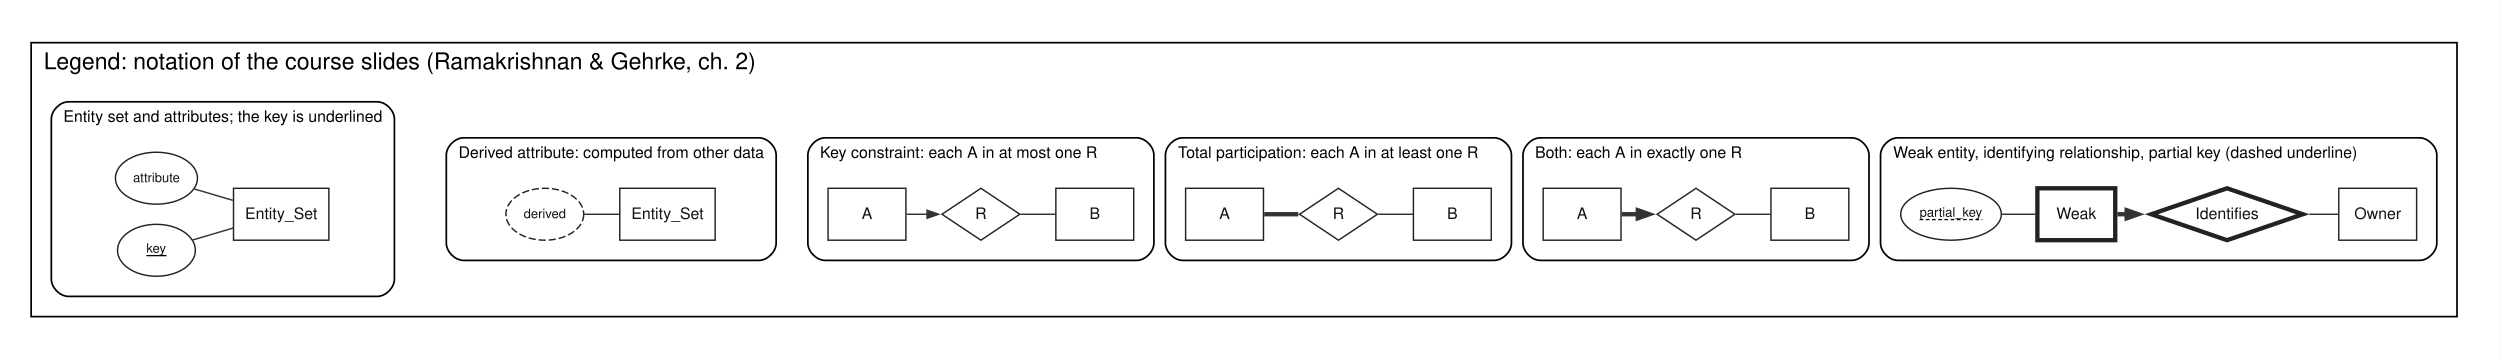
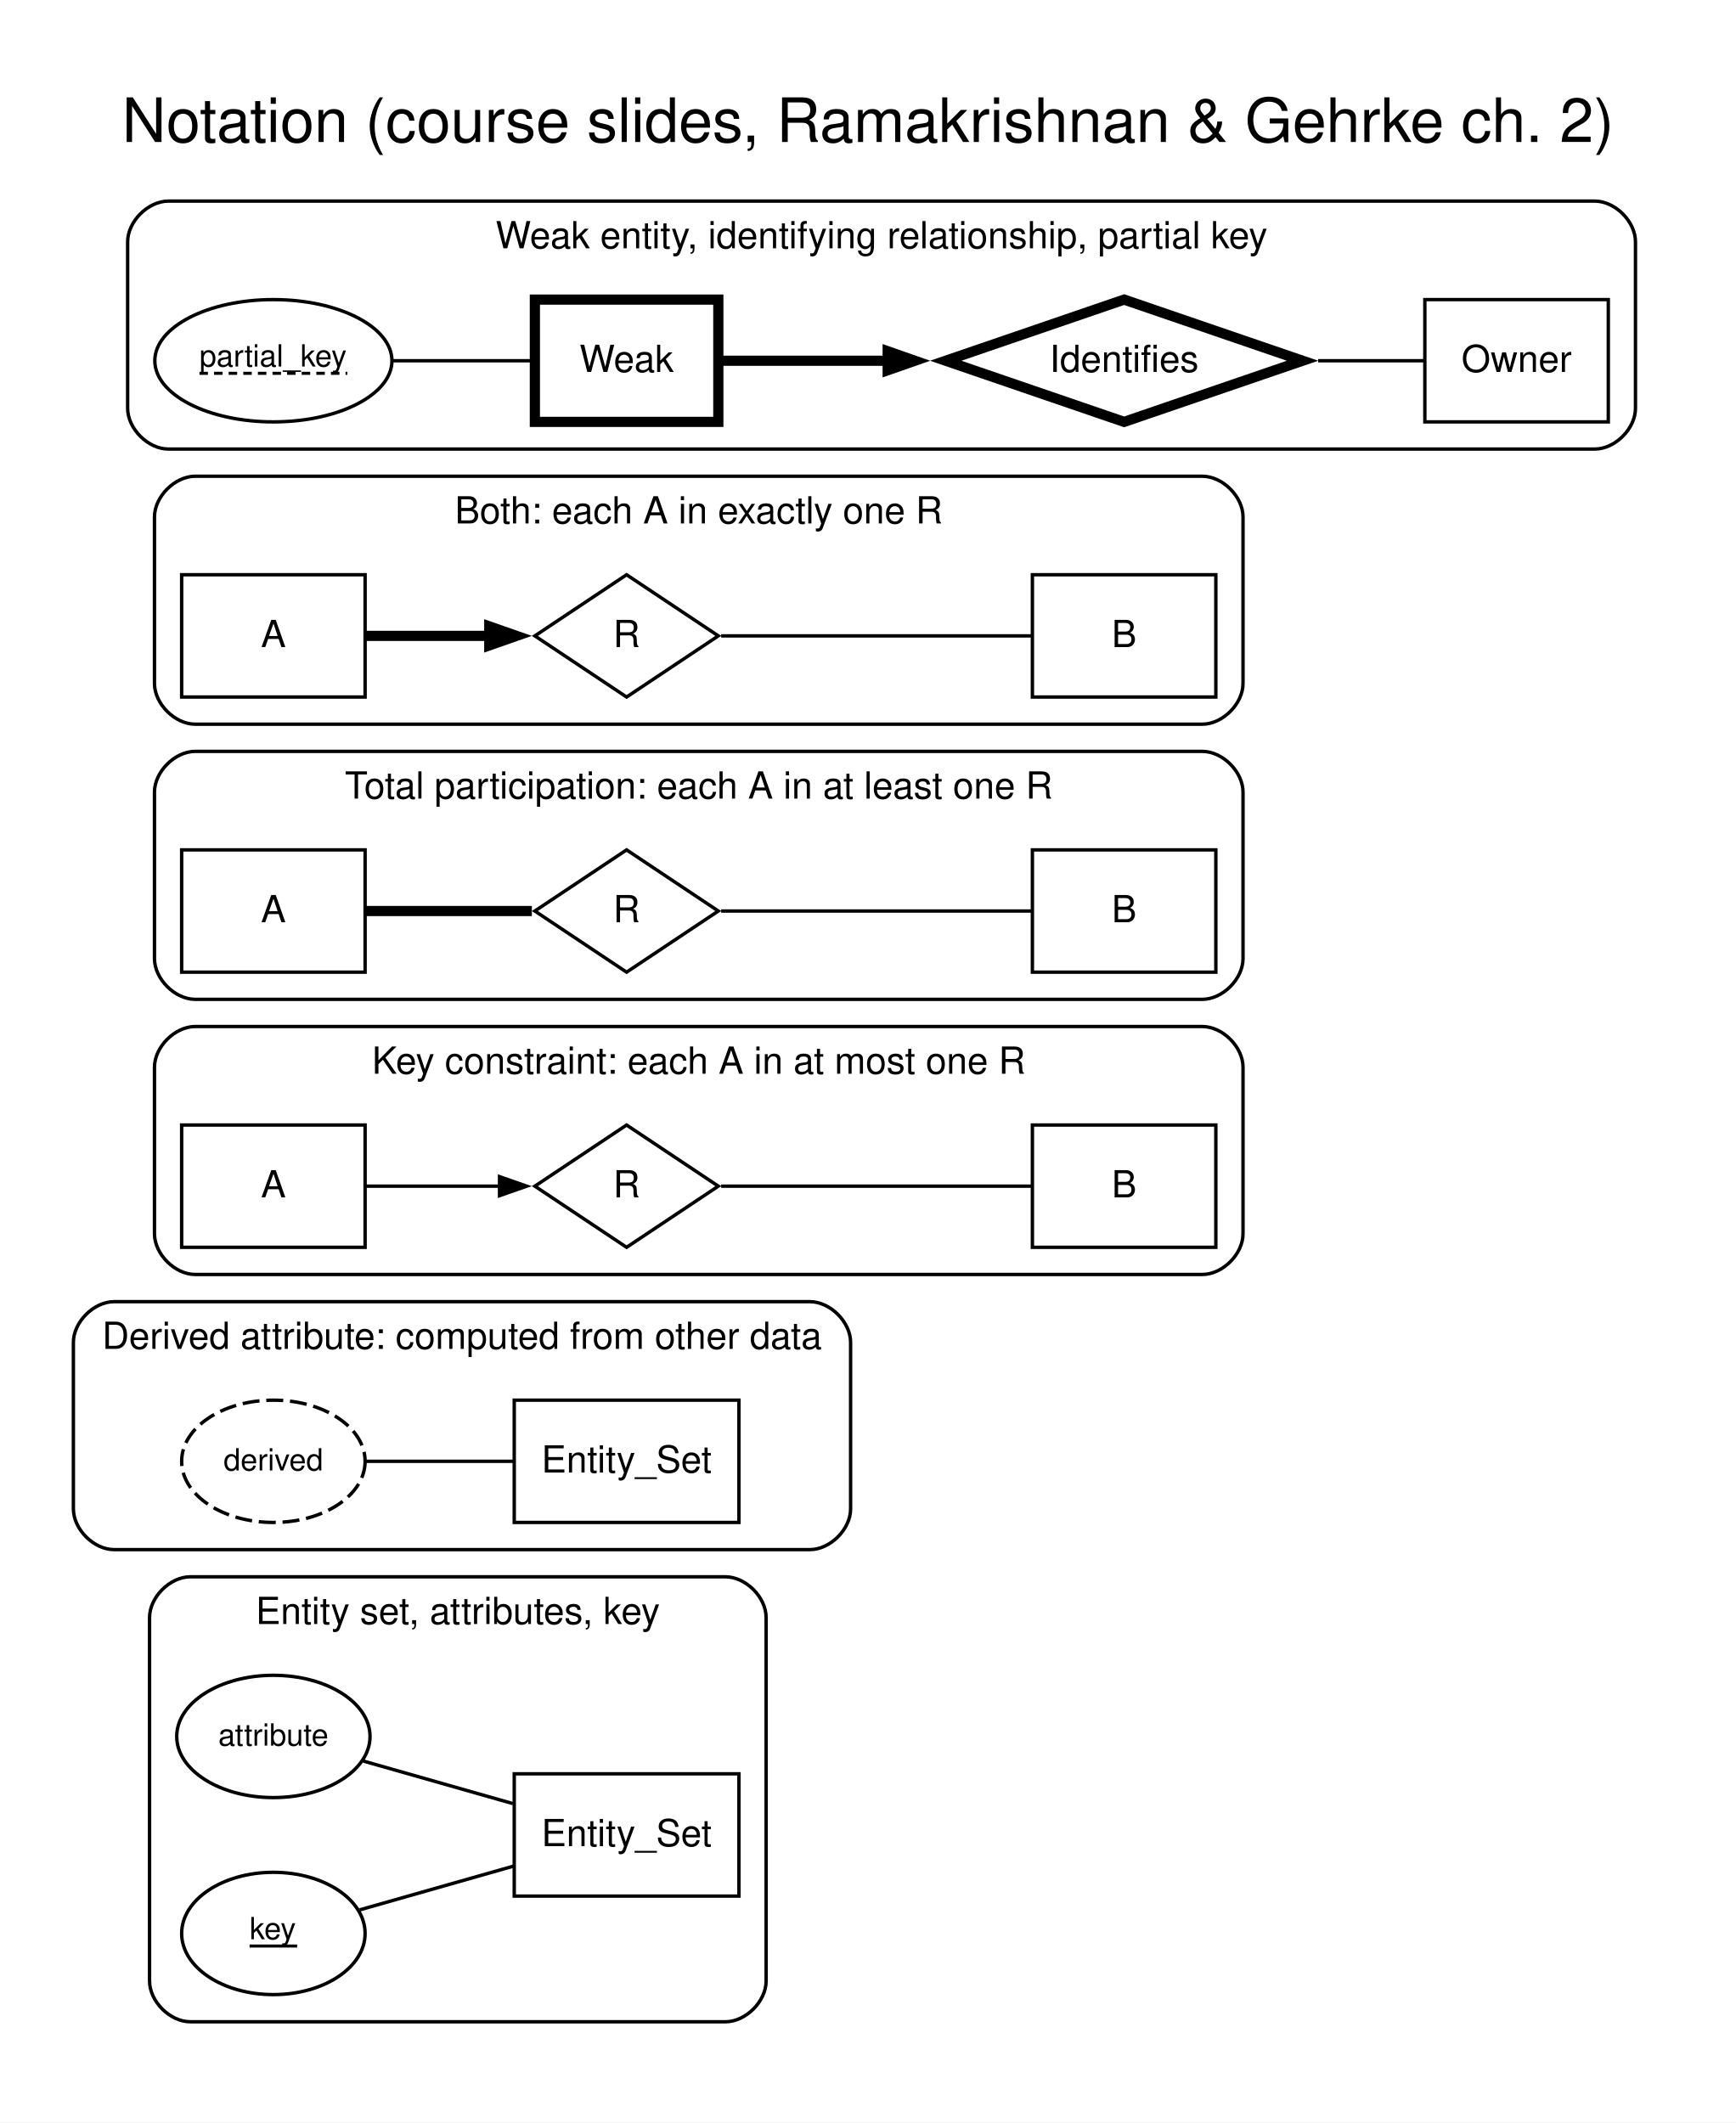
- <svg xmlns="http://www.w3.org/2000/svg" width="1734pt" height="249pt" viewBox="0.00 0.00 1734.00 249.00">
-   <g id="graph0" class="graph" transform="scale(1 1) rotate(0) translate(21.6 227.6)">
-     <polygon fill="white" stroke="none" points="-21.6,21.6 -21.6,-227.6 1712.17,-227.6 1712.17,21.6 -21.6,21.6" />
+ <svg xmlns="http://www.w3.org/2000/svg" width="511pt" height="625pt" viewBox="0.00 0.00 511.00 625.00">
+   <g id="graph0" class="graph" transform="scale(1 1) rotate(0) translate(21.6 603.2)">
+     <polygon fill="white" stroke="none" points="-21.6,21.6 -21.6,-603.2 489.41,-603.2 489.41,21.6 -21.6,21.6" />
+     <text xml:space="preserve" text-anchor="middle" x="233.91" y="-561.4" font-family="Helvetica,sans-Serif" font-size="18.00">Notation (course slides, Ramakrishnan &amp; Gehrke ch. 2)</text>
    <g id="clust1" class="cluster">
-       <polygon fill="none" stroke="black" stroke-width="1.2" points="0,-8 0,-198 1682.57,-198 1682.57,-8 0,-8" />
-       <text xml:space="preserve" text-anchor="middle" x="255.69" y="-179.6" font-family="Helvetica,sans-Serif" font-size="16.00">Legend: notation of the course slides (Ramakrishnan &amp; Gehrke, ch. 2)</text>
+       <path fill="none" stroke="black" d="M34.42,-8C34.42,-8 191.91,-8 191.91,-8 197.91,-8 203.91,-14 203.91,-20 203.91,-20 203.91,-127 203.91,-127 203.91,-133 197.91,-139 191.91,-139 191.91,-139 34.42,-139 34.42,-139 28.42,-139 22.42,-133 22.42,-127 22.42,-127 22.42,-20 22.42,-20 22.42,-14 28.42,-8 34.42,-8" />
+       <text xml:space="preserve" text-anchor="middle" x="113.16" y="-125.1" font-family="Helvetica,sans-Serif" font-size="11.00">Entity set, attributes, key</text>
    </g>
    <g id="clust2" class="cluster">
-       <path fill="none" stroke="black" stroke-width="1.2" d="M26,-22C26,-22 239.96,-22 239.96,-22 245.96,-22 251.96,-28 251.96,-34 251.96,-34 251.96,-145 251.96,-145 251.96,-151 245.96,-157 239.96,-157 239.96,-157 26,-157 26,-157 20,-157 14,-151 14,-145 14,-145 14,-34 14,-34 14,-28 20,-22 26,-22" />
-       <text xml:space="preserve" text-anchor="middle" x="132.98" y="-143.1" font-family="Helvetica,sans-Serif" font-size="11.00">Entity set and attributes; the key is underlined</text>
+       <path fill="none" stroke="black" d="M12,-147C12,-147 216.78,-147 216.78,-147 222.78,-147 228.78,-153 228.78,-159 228.78,-159 228.78,-208 228.78,-208 228.78,-214 222.78,-220 216.78,-220 216.78,-220 12,-220 12,-220 6,-220 0,-214 0,-208 0,-208 0,-159 0,-159 0,-153 6,-147 12,-147" />
+       <text xml:space="preserve" text-anchor="middle" x="114.39" y="-206.1" font-family="Helvetica,sans-Serif" font-size="11.00">Derived attribute: computed from other data</text>
    </g>
    <g id="clust3" class="cluster">
-       <path fill="none" stroke="black" stroke-width="1.2" d="M299.96,-47C299.96,-47 504.74,-47 504.74,-47 510.74,-47 516.74,-53 516.74,-59 516.74,-59 516.74,-120 516.74,-120 516.74,-126 510.74,-132 504.74,-132 504.74,-132 299.96,-132 299.96,-132 293.96,-132 287.96,-126 287.96,-120 287.96,-120 287.96,-59 287.96,-59 287.96,-53 293.96,-47 299.96,-47" />
-       <text xml:space="preserve" text-anchor="middle" x="402.35" y="-118.1" font-family="Helvetica,sans-Serif" font-size="11.00">Derived attribute: computed from other data</text>
+       <path fill="none" stroke="black" d="M35.87,-228C35.87,-228 332.29,-228 332.29,-228 338.29,-228 344.29,-234 344.29,-240 344.29,-240 344.29,-289 344.29,-289 344.29,-295 338.29,-301 332.29,-301 332.29,-301 35.87,-301 35.87,-301 29.87,-301 23.87,-295 23.87,-289 23.87,-289 23.87,-240 23.87,-240 23.87,-234 29.87,-228 35.87,-228" />
+       <text xml:space="preserve" text-anchor="middle" x="184.08" y="-287.1" font-family="Helvetica,sans-Serif" font-size="11.00">Key constraint: each A in at most one R</text>
    </g>
    <g id="clust4" class="cluster">
-       <path fill="none" stroke="black" stroke-width="1.2" d="M550.74,-47C550.74,-47 766.74,-47 766.74,-47 772.74,-47 778.74,-53 778.74,-59 778.74,-59 778.74,-120 778.74,-120 778.74,-126 772.74,-132 766.74,-132 766.74,-132 550.74,-132 550.74,-132 544.74,-132 538.74,-126 538.74,-120 538.74,-120 538.74,-59 538.74,-59 538.74,-53 544.74,-47 550.74,-47" />
-       <text xml:space="preserve" text-anchor="middle" x="643.34" y="-118.1" font-family="Helvetica,sans-Serif" font-size="11.00">Key constraint: each A in at most one R</text>
+       <path fill="none" stroke="black" d="M35.87,-309C35.87,-309 332.29,-309 332.29,-309 338.29,-309 344.29,-315 344.29,-321 344.29,-321 344.29,-370 344.29,-370 344.29,-376 338.29,-382 332.29,-382 332.29,-382 35.87,-382 35.87,-382 29.87,-382 23.87,-376 23.87,-370 23.87,-370 23.87,-321 23.87,-321 23.87,-315 29.87,-309 35.87,-309" />
+       <text xml:space="preserve" text-anchor="middle" x="184.08" y="-368.1" font-family="Helvetica,sans-Serif" font-size="11.00">Total participation: each A in at least one R</text>
    </g>
    <g id="clust5" class="cluster">
-       <path fill="none" stroke="black" stroke-width="1.2" d="M798.74,-47C798.74,-47 1014.74,-47 1014.74,-47 1020.74,-47 1026.74,-53 1026.74,-59 1026.74,-59 1026.74,-120 1026.74,-120 1026.74,-126 1020.74,-132 1014.74,-132 1014.74,-132 798.74,-132 798.74,-132 792.74,-132 786.74,-126 786.74,-120 786.74,-120 786.74,-59 786.74,-59 786.74,-53 792.74,-47 798.74,-47" />
-       <text xml:space="preserve" text-anchor="middle" x="899.6" y="-118.1" font-family="Helvetica,sans-Serif" font-size="11.00">Total participation: each A in at least one R</text>
+       <path fill="none" stroke="black" d="M35.87,-390C35.87,-390 332.29,-390 332.29,-390 338.29,-390 344.29,-396 344.29,-402 344.29,-402 344.29,-451 344.29,-451 344.29,-457 338.29,-463 332.29,-463 332.29,-463 35.87,-463 35.87,-463 29.87,-463 23.87,-457 23.87,-451 23.87,-451 23.87,-402 23.87,-402 23.87,-396 29.87,-390 35.87,-390" />
+       <text xml:space="preserve" text-anchor="middle" x="184.08" y="-449.1" font-family="Helvetica,sans-Serif" font-size="11.00">Both: each A in exactly one R</text>
    </g>
    <g id="clust6" class="cluster">
-       <path fill="none" stroke="black" stroke-width="1.2" d="M1046.74,-47C1046.74,-47 1262.74,-47 1262.74,-47 1268.74,-47 1274.74,-53 1274.74,-59 1274.74,-59 1274.74,-120 1274.74,-120 1274.74,-126 1268.74,-132 1262.74,-132 1262.74,-132 1046.74,-132 1046.74,-132 1040.74,-132 1034.74,-126 1034.74,-120 1034.74,-120 1034.74,-59 1034.74,-59 1034.74,-53 1040.74,-47 1046.74,-47" />
-       <text xml:space="preserve" text-anchor="middle" x="1114.89" y="-118.1" font-family="Helvetica,sans-Serif" font-size="11.00">Both: each A in exactly one R</text>
-     </g>
-     <g id="clust7" class="cluster">
-       <path fill="none" stroke="black" stroke-width="1.2" d="M1294.74,-47C1294.74,-47 1656.57,-47 1656.57,-47 1662.57,-47 1668.57,-53 1668.57,-59 1668.57,-59 1668.57,-120 1668.57,-120 1668.57,-126 1662.57,-132 1656.57,-132 1656.57,-132 1294.74,-132 1294.74,-132 1288.74,-132 1282.74,-126 1282.74,-120 1282.74,-120 1282.74,-59 1282.74,-59 1282.74,-53 1288.74,-47 1294.74,-47" />
-       <text xml:space="preserve" text-anchor="middle" x="1452.46" y="-118.1" font-family="Helvetica,sans-Serif" font-size="11.00">Weak entity, identifying relationship, partial key (dashed underline)</text>
+       <path fill="none" stroke="black" d="M27.97,-471C27.97,-471 447.81,-471 447.81,-471 453.81,-471 459.81,-477 459.81,-483 459.81,-483 459.81,-532 459.81,-532 459.81,-538 453.81,-544 447.81,-544 447.81,-544 27.97,-544 27.97,-544 21.97,-544 15.97,-538 15.97,-532 15.97,-532 15.97,-483 15.97,-483 15.97,-477 21.97,-471 27.97,-471" />
+       <text xml:space="preserve" text-anchor="middle" x="237.89" y="-530.1" font-family="Helvetica,sans-Serif" font-size="11.00">Weak entity, identifying relationship, partial key</text>
    </g>
    <g id="node1" class="node">
-       <ellipse fill="none" stroke="#222222" cx="86.91" cy="-54" rx="27" ry="18" />
-       <text xml:space="preserve" text-anchor="start" x="79.91" y="-52.3" font-family="Helvetica,sans-Serif" font-size="9.00" fill="#111111">key</text>
-       <line x1="79.91" y1="-50.30" x2="93.91" y2="-50.30" stroke="black" stroke-width="0.9" />
+       <ellipse fill="none" stroke="black" cx="58.87" cy="-34" rx="27" ry="18" />
+       <text xml:space="preserve" text-anchor="start" x="51.87" y="-32.3" font-family="Helvetica,sans-Serif" font-size="9.00">key</text>
+       <line x1="51.87" y1="-30.30" x2="65.87" y2="-30.30" stroke="black" stroke-width="0.9" />
    </g>
    <g id="node3" class="node">
-       <polygon fill="none" stroke="#222222" points="206.5,-97 140.36,-97 140.36,-61 206.5,-61 206.5,-97" />
-       <text xml:space="preserve" text-anchor="middle" x="173.43" y="-75.7" font-family="Helvetica,sans-Serif" font-size="11.00" fill="#111111">Entity_Set</text>
+       <polygon fill="none" stroke="black" points="195.91,-81 129.77,-81 129.77,-45 195.91,-45 195.91,-81" />
+       <text xml:space="preserve" text-anchor="middle" x="162.84" y="-59.7" font-family="Helvetica,sans-Serif" font-size="11.00">Entity_Set</text>
    </g>
    <g id="edge1" class="edge">
-       <path fill="none" stroke="#333333" d="M111.9,-61.1C120.69,-63.7 130.78,-66.68 140.17,-69.46" />
+       <path fill="none" stroke="black" d="M84.29,-40.95C97.84,-44.8 114.87,-49.64 129.51,-53.81" />
    </g>
    <g id="node2" class="node">
-       <ellipse fill="none" stroke="#222222" cx="86.91" cy="-104" rx="28.45" ry="18" />
-       <text xml:space="preserve" text-anchor="middle" x="86.91" y="-101.3" font-family="Helvetica,sans-Serif" font-size="9.00" fill="#111111">attribute</text>
+       <ellipse fill="none" stroke="black" cx="58.87" cy="-92" rx="28.45" ry="18" />
+       <text xml:space="preserve" text-anchor="middle" x="58.87" y="-89.3" font-family="Helvetica,sans-Serif" font-size="9.00">attribute</text>
    </g>
    <g id="edge2" class="edge">
-       <path fill="none" stroke="#333333" d="M113.27,-96.5C121.63,-94.03 131.05,-91.24 139.88,-88.63" />
+       <path fill="none" stroke="black" d="M85.34,-84.76C98.67,-80.97 115.14,-76.28 129.37,-72.23" />
    </g>
    <g id="node4" class="node">
-       <ellipse fill="none" stroke="#222222" stroke-dasharray="5,2" cx="356.28" cy="-79" rx="27" ry="18" />
-       <text xml:space="preserve" text-anchor="middle" x="356.28" y="-76.3" font-family="Helvetica,sans-Serif" font-size="9.00" fill="#111111">derived</text>
+       <ellipse fill="none" stroke="black" stroke-dasharray="5,2" cx="58.87" cy="-173" rx="27" ry="18" />
+       <text xml:space="preserve" text-anchor="middle" x="58.87" y="-170.3" font-family="Helvetica,sans-Serif" font-size="9.00">derived</text>
    </g>
    <g id="node5" class="node">
-       <polygon fill="none" stroke="#222222" points="474.42,-97 408.28,-97 408.28,-61 474.42,-61 474.42,-97" />
-       <text xml:space="preserve" text-anchor="middle" x="441.35" y="-75.7" font-family="Helvetica,sans-Serif" font-size="11.00" fill="#111111">Entity_Set</text>
+       <polygon fill="none" stroke="black" points="195.91,-191 129.77,-191 129.77,-155 195.91,-155 195.91,-191" />
+       <text xml:space="preserve" text-anchor="middle" x="162.84" y="-169.7" font-family="Helvetica,sans-Serif" font-size="11.00">Entity_Set</text>
    </g>
    <g id="edge3" class="edge">
-       <path fill="none" stroke="#333333" d="M383.56,-79C391.26,-79 399.78,-79 407.82,-79" />
+       <path fill="none" stroke="black" d="M86.13,-173C99.35,-173 115.49,-173 129.47,-173" />
    </g>
    <g id="node6" class="node">
-       <polygon fill="none" stroke="#222222" points="606.74,-97 552.74,-97 552.74,-61 606.74,-61 606.74,-97" />
-       <text xml:space="preserve" text-anchor="middle" x="579.74" y="-75.7" font-family="Helvetica,sans-Serif" font-size="11.00" fill="#111111">A</text>
+       <polygon fill="none" stroke="black" points="85.87,-272 31.87,-272 31.87,-236 85.87,-236 85.87,-272" />
+       <text xml:space="preserve" text-anchor="middle" x="58.87" y="-250.7" font-family="Helvetica,sans-Serif" font-size="11.00">A</text>
    </g>
    <g id="node7" class="node">
-       <polygon fill="none" stroke="#222222" points="658.74,-97 631.74,-79 658.74,-61 685.74,-79 658.74,-97" />
-       <text xml:space="preserve" text-anchor="middle" x="658.74" y="-75.7" font-family="Helvetica,sans-Serif" font-size="11.00" fill="#111111">R</text>
+       <polygon fill="none" stroke="black" points="162.84,-272 135.84,-254 162.84,-236 189.84,-254 162.84,-272" />
+       <text xml:space="preserve" text-anchor="middle" x="162.84" y="-250.7" font-family="Helvetica,sans-Serif" font-size="11.00">R</text>
    </g>
    <g id="edge4" class="edge">
-       <path fill="none" stroke="#333333" d="M607.24,-79C611.9,-79 616.83,-79 621.7,-79" />
-       <polygon fill="#333333" stroke="#333333" points="621.41,-81.8 629.41,-79 621.41,-76.2 621.41,-81.8" />
+       <path fill="none" stroke="black" d="M86.13,-254C98.19,-254 112.69,-254 125.75,-254" />
+       <polygon fill="black" stroke="black" points="125.44,-256.8 133.44,-254 125.44,-251.2 125.44,-256.8" />
    </g>
    <g id="node8" class="node">
-       <polygon fill="none" stroke="#222222" points="764.74,-97 710.74,-97 710.74,-61 764.74,-61 764.74,-97" />
-       <text xml:space="preserve" text-anchor="middle" x="737.74" y="-75.7" font-family="Helvetica,sans-Serif" font-size="11.00" fill="#111111">B</text>
+       <polygon fill="none" stroke="black" points="336.29,-272 282.29,-272 282.29,-236 336.29,-236 336.29,-272" />
+       <text xml:space="preserve" text-anchor="middle" x="309.29" y="-250.7" font-family="Helvetica,sans-Serif" font-size="11.00">B</text>
    </g>
    <g id="edge5" class="edge">
-       <path fill="none" stroke="#333333" d="M686.24,-79C694.07,-79 702.63,-79 710.45,-79" />
+       <path fill="none" stroke="black" d="M190.67,-254C216.78,-254 256.2,-254 282.09,-254" />
    </g>
    <g id="node9" class="node">
-       <polygon fill="none" stroke="#222222" points="854.74,-97 800.74,-97 800.74,-61 854.74,-61 854.74,-97" />
-       <text xml:space="preserve" text-anchor="middle" x="827.74" y="-75.7" font-family="Helvetica,sans-Serif" font-size="11.00" fill="#111111">A</text>
+       <polygon fill="none" stroke="black" points="85.87,-353 31.87,-353 31.87,-317 85.87,-317 85.87,-353" />
+       <text xml:space="preserve" text-anchor="middle" x="58.87" y="-331.7" font-family="Helvetica,sans-Serif" font-size="11.00">A</text>
    </g>
    <g id="node10" class="node">
-       <polygon fill="none" stroke="#222222" points="906.74,-97 879.74,-79 906.74,-61 933.74,-79 906.74,-97" />
-       <text xml:space="preserve" text-anchor="middle" x="906.74" y="-75.7" font-family="Helvetica,sans-Serif" font-size="11.00" fill="#111111">R</text>
+       <polygon fill="none" stroke="black" points="162.84,-353 135.84,-335 162.84,-317 189.84,-335 162.84,-353" />
+       <text xml:space="preserve" text-anchor="middle" x="162.84" y="-331.7" font-family="Helvetica,sans-Serif" font-size="11.00">R</text>
    </g>
    <g id="edge6" class="edge">
-       <path fill="none" stroke="#333333" stroke-width="3" d="M855.24,-79C862.89,-79 871.25,-79 878.93,-79" />
+       <path fill="none" stroke="black" stroke-width="3" d="M86.13,-335C101.12,-335 119.87,-335 134.96,-335" />
    </g>
    <g id="node11" class="node">
-       <polygon fill="none" stroke="#222222" points="1012.74,-97 958.74,-97 958.74,-61 1012.74,-61 1012.74,-97" />
-       <text xml:space="preserve" text-anchor="middle" x="985.74" y="-75.7" font-family="Helvetica,sans-Serif" font-size="11.00" fill="#111111">B</text>
+       <polygon fill="none" stroke="black" points="336.29,-353 282.29,-353 282.29,-317 336.29,-317 336.29,-353" />
+       <text xml:space="preserve" text-anchor="middle" x="309.29" y="-331.7" font-family="Helvetica,sans-Serif" font-size="11.00">B</text>
    </g>
    <g id="edge7" class="edge">
-       <path fill="none" stroke="#333333" d="M934.24,-79C942.07,-79 950.63,-79 958.45,-79" />
+       <path fill="none" stroke="black" d="M190.67,-335C216.78,-335 256.2,-335 282.09,-335" />
    </g>
    <g id="node12" class="node">
-       <polygon fill="none" stroke="#222222" points="1102.74,-97 1048.74,-97 1048.74,-61 1102.74,-61 1102.74,-97" />
-       <text xml:space="preserve" text-anchor="middle" x="1075.74" y="-75.7" font-family="Helvetica,sans-Serif" font-size="11.00" fill="#111111">A</text>
+       <polygon fill="none" stroke="black" points="85.87,-434 31.87,-434 31.87,-398 85.87,-398 85.87,-434" />
+       <text xml:space="preserve" text-anchor="middle" x="58.87" y="-412.7" font-family="Helvetica,sans-Serif" font-size="11.00">A</text>
    </g>
    <g id="node13" class="node">
-       <polygon fill="none" stroke="#222222" points="1154.74,-97 1127.74,-79 1154.74,-61 1181.74,-79 1154.74,-97" />
-       <text xml:space="preserve" text-anchor="middle" x="1154.74" y="-75.7" font-family="Helvetica,sans-Serif" font-size="11.00" fill="#111111">R</text>
+       <polygon fill="none" stroke="black" points="162.84,-434 135.84,-416 162.84,-398 189.84,-416 162.84,-434" />
+       <text xml:space="preserve" text-anchor="middle" x="162.84" y="-412.7" font-family="Helvetica,sans-Serif" font-size="11.00">R</text>
    </g>
    <g id="edge8" class="edge">
-       <path fill="none" stroke="#333333" stroke-width="3" d="M1103.24,-79C1106.94,-79 1110.82,-79 1114.7,-79" />
-       <polygon fill="#333333" stroke="#333333" stroke-width="3" points="1114.39,-81.8 1122.39,-79 1114.39,-76.2 1114.39,-81.8" />
+       <path fill="none" stroke="black" stroke-width="3" d="M86.13,-416C97.25,-416 110.45,-416 122.68,-416" />
+       <polygon fill="black" stroke="black" stroke-width="3" points="122.42,-418.8 130.42,-416 122.42,-413.2 122.42,-418.8" />
    </g>
    <g id="node14" class="node">
-       <polygon fill="none" stroke="#222222" points="1260.74,-97 1206.74,-97 1206.74,-61 1260.74,-61 1260.74,-97" />
-       <text xml:space="preserve" text-anchor="middle" x="1233.74" y="-75.7" font-family="Helvetica,sans-Serif" font-size="11.00" fill="#111111">B</text>
+       <polygon fill="none" stroke="black" points="336.29,-434 282.29,-434 282.29,-398 336.29,-398 336.29,-434" />
+       <text xml:space="preserve" text-anchor="middle" x="309.29" y="-412.7" font-family="Helvetica,sans-Serif" font-size="11.00">B</text>
    </g>
    <g id="edge9" class="edge">
-       <path fill="none" stroke="#333333" d="M1182.24,-79C1190.07,-79 1198.63,-79 1206.45,-79" />
+       <path fill="none" stroke="black" d="M190.67,-416C216.78,-416 256.2,-416 282.09,-416" />
    </g>
    <g id="node15" class="node">
-       <ellipse fill="none" stroke="#222222" cx="1331.63" cy="-79" rx="34.9" ry="18" />
-       <text xml:space="preserve" text-anchor="start" x="1309.87" y="-77.3" font-family="Helvetica,sans-Serif" font-size="9.00" fill="#111111">partial_key</text>
-       <line x1="1309.87" y1="-75.30" x2="1353.39" y2="-75.30" stroke="black" stroke-width="0.9" stroke-dasharray="2.5,1.8" />
+       <ellipse fill="none" stroke="black" cx="58.87" cy="-497" rx="34.9" ry="18" />
+       <text xml:space="preserve" text-anchor="start" x="37.11" y="-495.3" font-family="Helvetica,sans-Serif" font-size="9.00">partial_key</text>
+       <line x1="37.11" y1="-493.30" x2="80.63" y2="-493.30" stroke="black" stroke-width="0.9" stroke-dasharray="2.5,1.8" />
    </g>
    <g id="node16" class="node">
-       <polygon fill="none" stroke="#222222" stroke-width="3" points="1445.53,-97 1391.53,-97 1391.53,-61 1445.53,-61 1445.53,-97" />
-       <text xml:space="preserve" text-anchor="middle" x="1418.53" y="-75.7" font-family="Helvetica,sans-Serif" font-size="11.00" fill="#111111">Weak</text>
+       <polygon fill="none" stroke="black" stroke-width="3" points="189.84,-515 135.84,-515 135.84,-479 189.84,-479 189.84,-515" />
+       <text xml:space="preserve" text-anchor="middle" x="162.84" y="-493.7" font-family="Helvetica,sans-Serif" font-size="11.00">Weak</text>
    </g>
    <g id="edge10" class="edge">
-       <path fill="none" stroke="#333333" d="M1366.68,-79C1374.52,-79 1382.76,-79 1390.27,-79" />
+       <path fill="none" stroke="black" d="M94.11,-497C107.3,-497 122.17,-497 134.61,-497" />
    </g>
    <g id="node17" class="node">
-       <polygon fill="none" stroke="#222222" stroke-width="3" points="1523.05,-97 1470.53,-79 1523.05,-61 1575.57,-79 1523.05,-97" />
-       <text xml:space="preserve" text-anchor="middle" x="1523.05" y="-75.7" font-family="Helvetica,sans-Serif" font-size="11.00" fill="#111111">Identifies</text>
+       <polygon fill="none" stroke="black" stroke-width="3" points="309.29,-515 256.78,-497 309.29,-479 361.81,-497 309.29,-515" />
+       <text xml:space="preserve" text-anchor="middle" x="309.29" y="-493.7" font-family="Helvetica,sans-Serif" font-size="11.00">Identifies</text>
    </g>
    <g id="edge11" class="edge">
-       <path fill="none" stroke="#333333" stroke-width="3" d="M1447.01,-79C1449.14,-79 1451.34,-79 1453.59,-79" />
-       <polygon fill="#333333" stroke="#333333" stroke-width="3" points="1453.46,-81.8 1461.46,-79 1453.46,-76.2 1453.46,-81.8" />
+       <path fill="none" stroke="black" stroke-width="3" d="M191.01,-497C204.89,-497 222.46,-497 239.75,-497" />
+       <polygon fill="black" stroke="black" stroke-width="3" points="239.69,-499.8 247.69,-497 239.69,-494.2 239.69,-499.8" />
    </g>
    <g id="node18" class="node">
-       <polygon fill="none" stroke="#222222" points="1654.57,-97 1600.57,-97 1600.57,-61 1654.57,-61 1654.57,-97" />
-       <text xml:space="preserve" text-anchor="middle" x="1627.57" y="-75.7" font-family="Helvetica,sans-Serif" font-size="11.00" fill="#111111">Owner</text>
+       <polygon fill="none" stroke="black" points="451.81,-515 397.81,-515 397.81,-479 451.81,-479 451.81,-515" />
+       <text xml:space="preserve" text-anchor="middle" x="424.81" y="-493.7" font-family="Helvetica,sans-Serif" font-size="11.00">Owner</text>
    </g>
    <g id="edge12" class="edge">
-       <path fill="none" stroke="#333333" d="M1580.11,-79C1587.21,-79 1594.2,-79 1600.5,-79" />
+       <path fill="none" stroke="black" d="M366.39,-497C377.22,-497 388.09,-497 397.41,-497" />
    </g>
  </g>
</svg>
